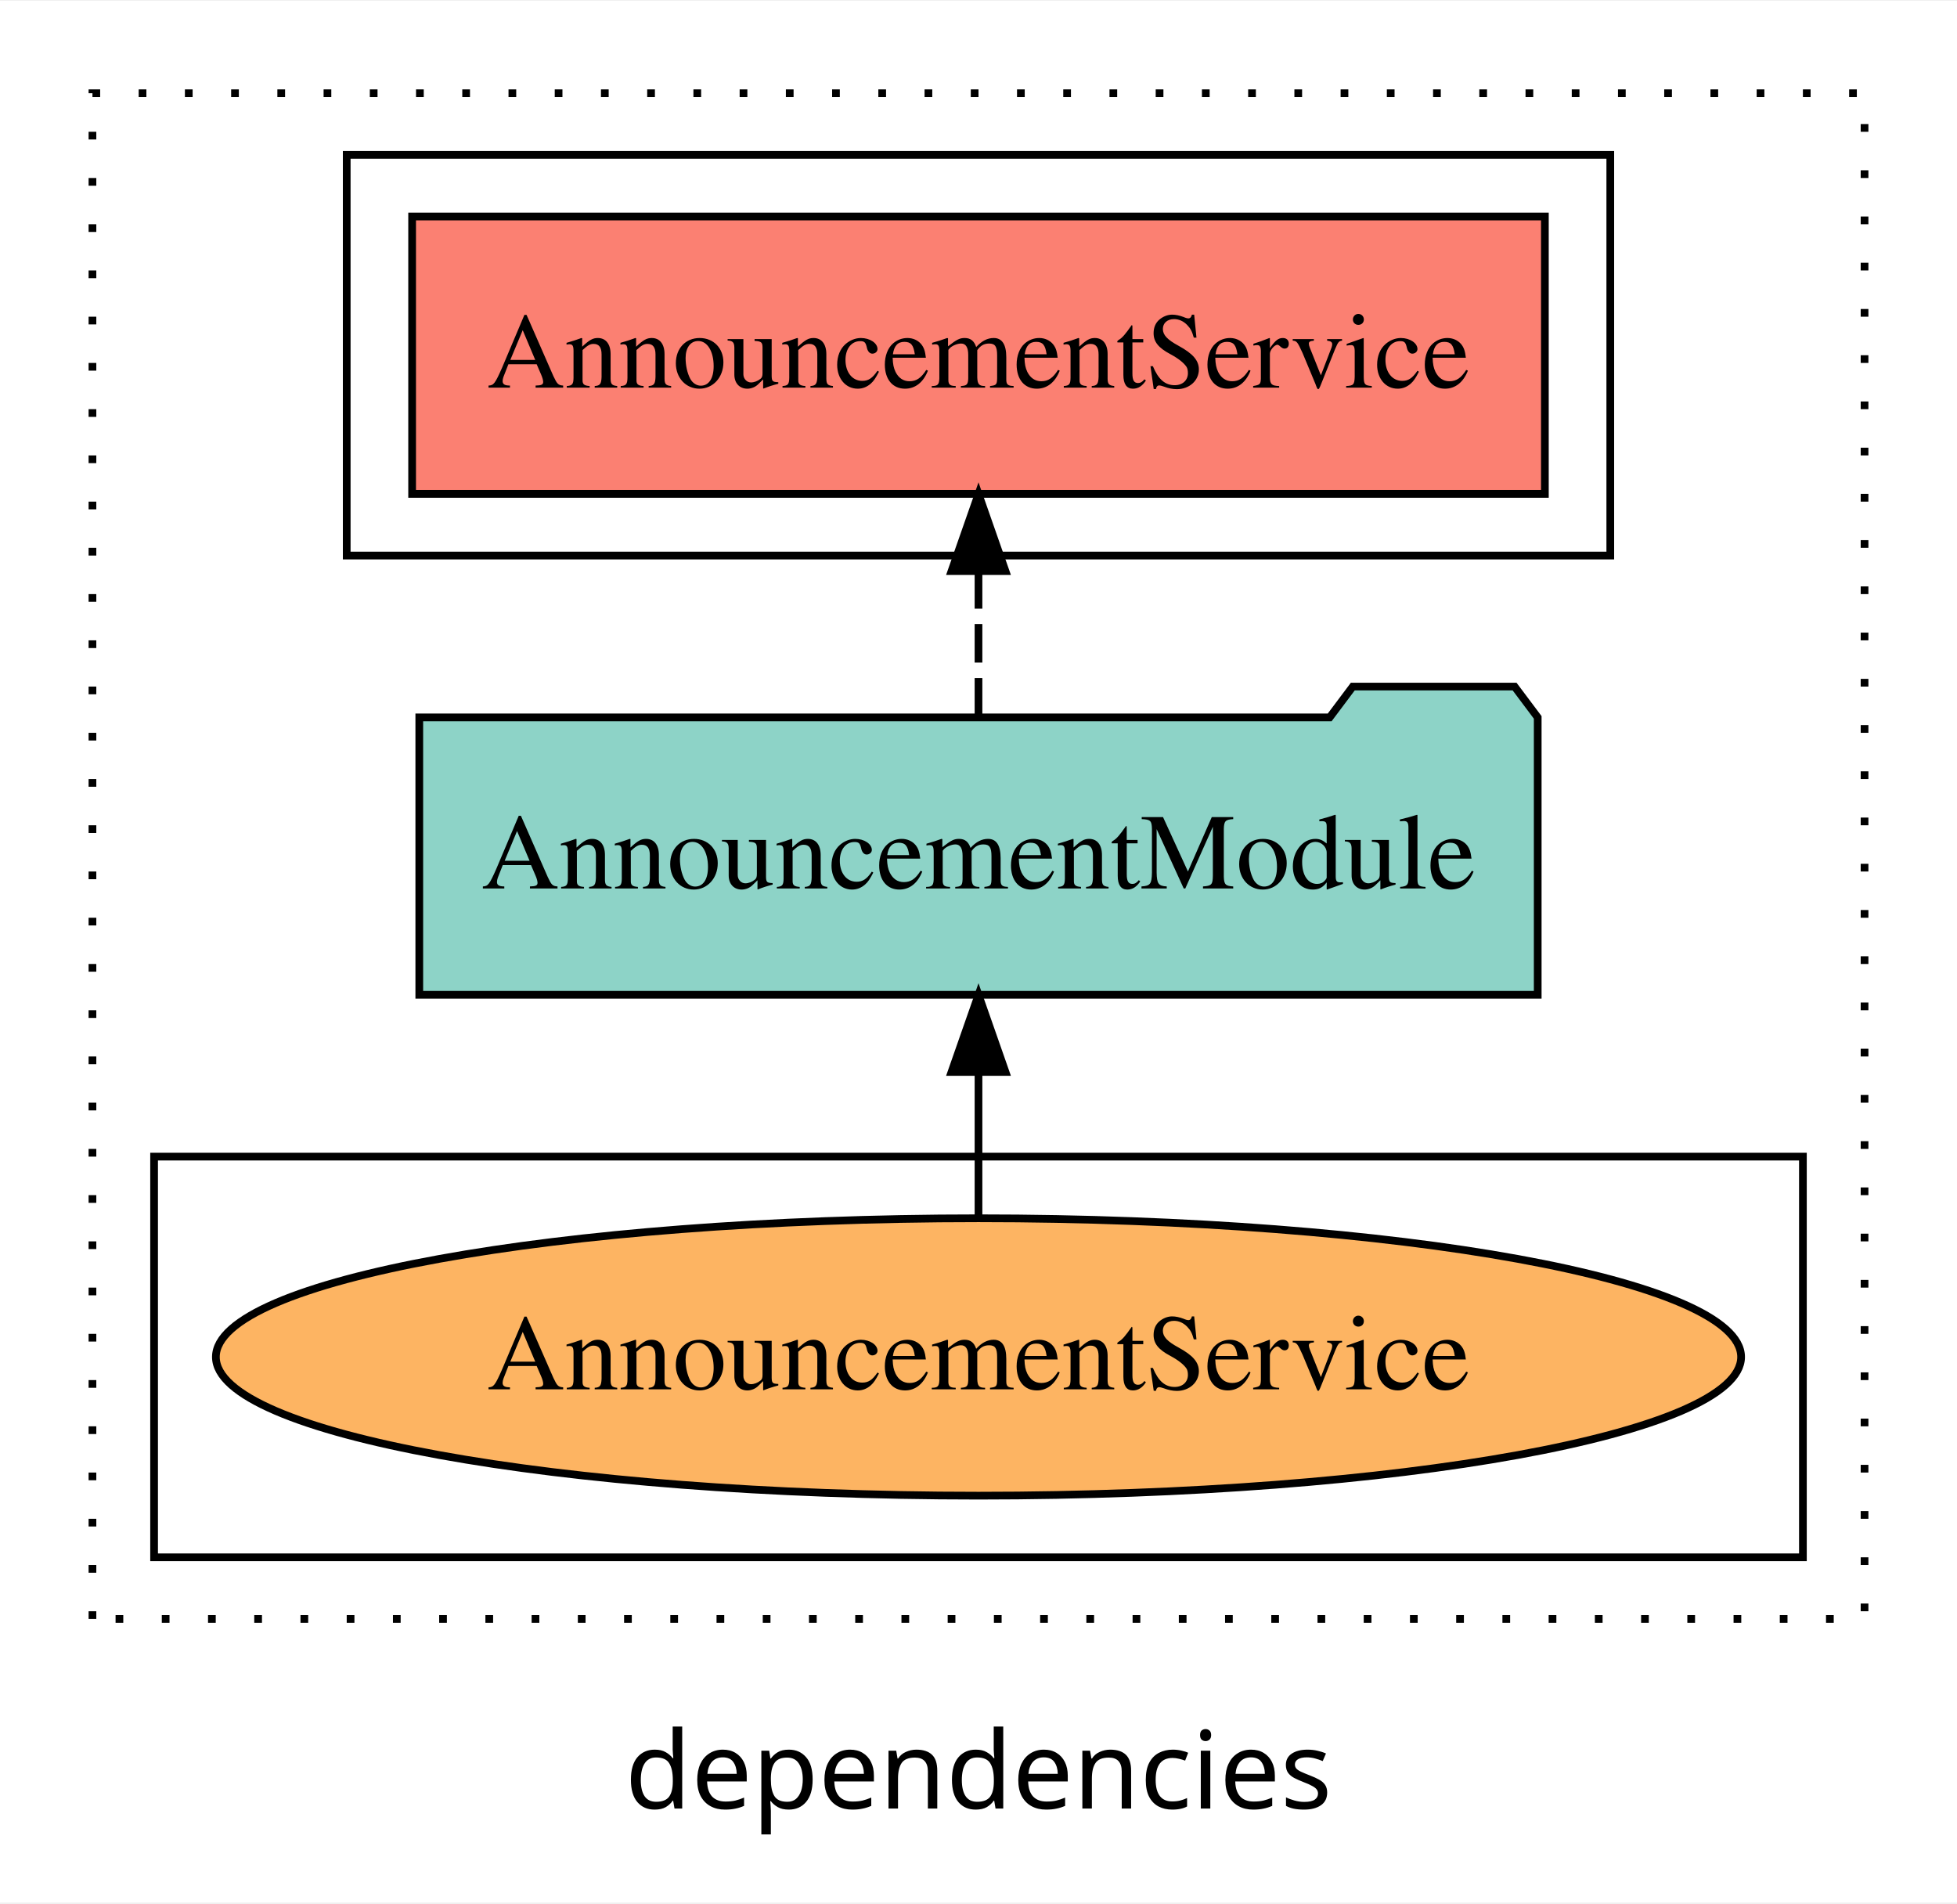
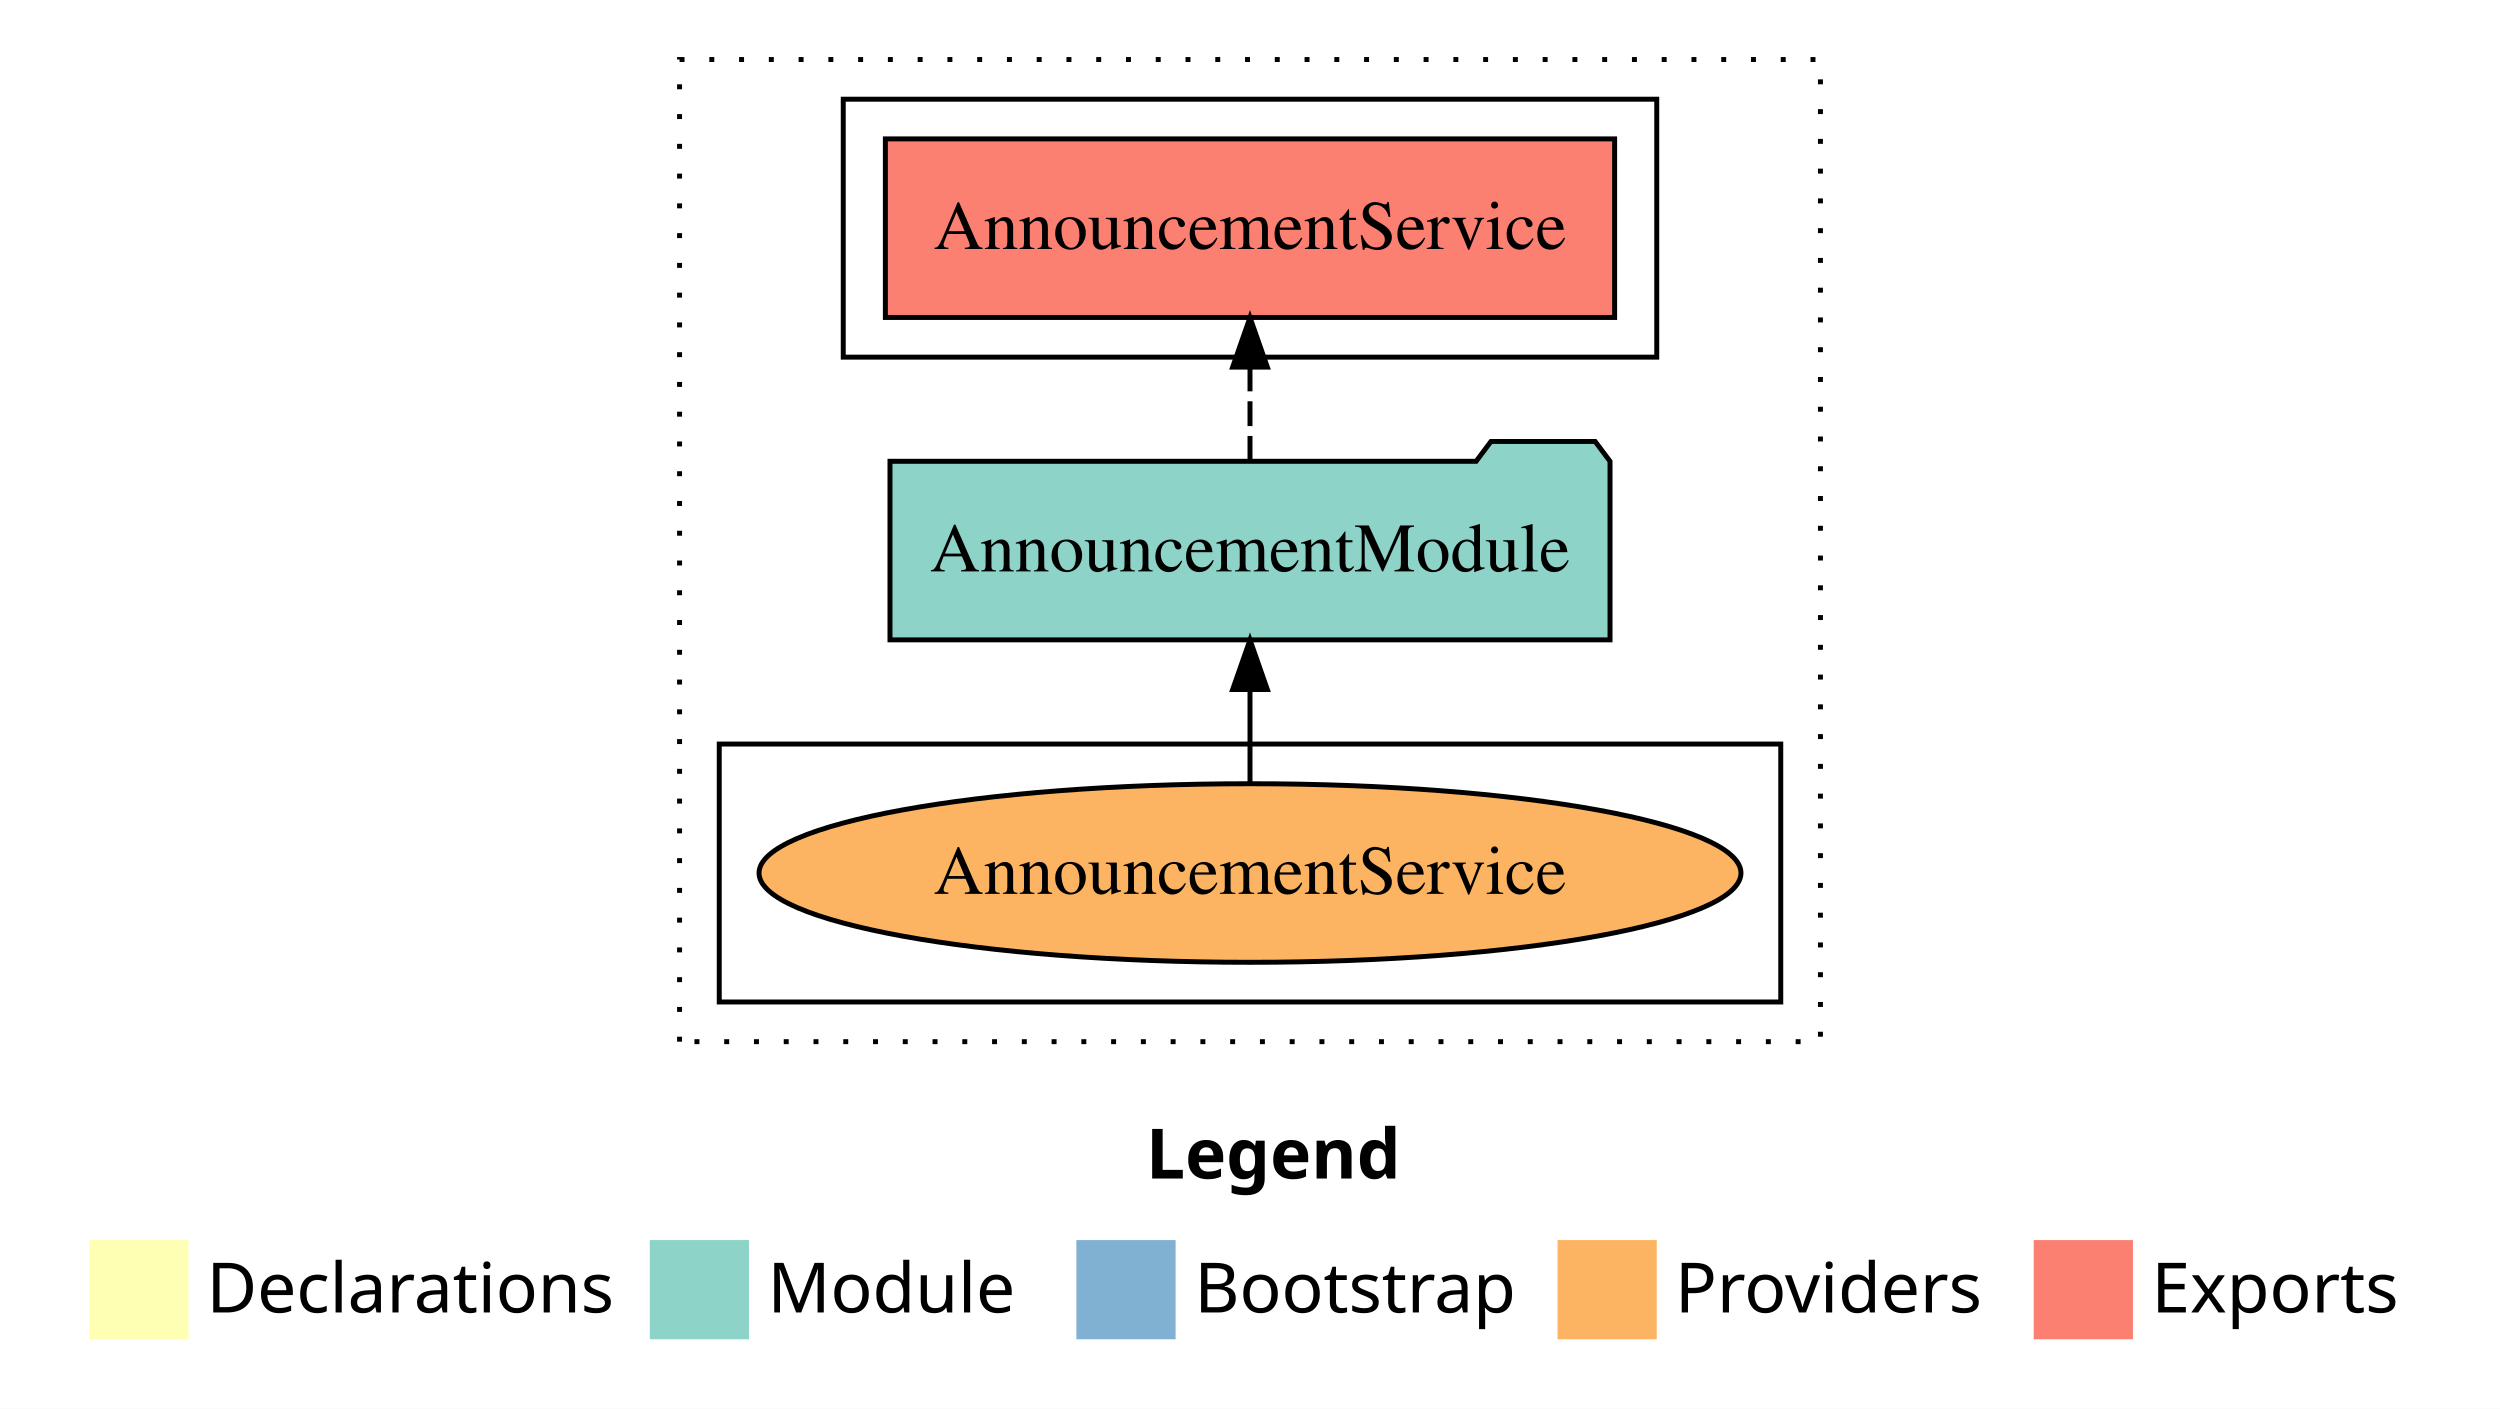
- <svg xmlns="http://www.w3.org/2000/svg" width="254pt" height="247pt" viewBox="0.00 0.00 254.00 246.80">
-   <g id="graph0" class="graph" transform="scale(1 1) rotate(0) translate(4 242.8)">
-     <polygon fill="white" stroke="transparent" points="-4,4 -4,-242.8 250,-242.8 250,4 -4,4" />
-     <text text-anchor="middle" x="123" y="-8.2" font-family="sans-serif" font-size="14.00">dependencies</text>
+ <svg xmlns="http://www.w3.org/2000/svg" width="504pt" height="284pt" viewBox="0.00 0.00 504.00 284.00">
+   <g id="graph0" class="graph" transform="scale(1 1) rotate(0) translate(4 280)">
+     <polygon fill="white" stroke="transparent" points="-4,4 -4,-280 500,-280 500,4 -4,4" />
+     <text text-anchor="start" x="227.01" y="-42.4" font-family="Times-12" font-weight="bold" font-size="14.00">Legend</text>
+     <polygon fill="#ffffb3" stroke="transparent" points="14,-10 14,-30 34,-30 34,-10 14,-10" />
+     <text text-anchor="start" x="37.63" y="-15.4" font-family="Times-12" font-size="14.00">  Declarations</text>
+     <polygon fill="#8dd3c7" stroke="transparent" points="127,-10 127,-30 147,-30 147,-10 127,-10" />
+     <text text-anchor="start" x="150.73" y="-15.4" font-family="Times-12" font-size="14.00">  Module</text>
+     <polygon fill="#80b1d3" stroke="transparent" points="213,-10 213,-30 233,-30 233,-10 213,-10" />
+     <text text-anchor="start" x="236.78" y="-15.4" font-family="Times-12" font-size="14.00">  Bootstrap</text>
+     <polygon fill="#fdb462" stroke="transparent" points="310,-10 310,-30 330,-30 330,-10 310,-10" />
+     <text text-anchor="start" x="333.67" y="-15.4" font-family="Times-12" font-size="14.00">  Providers</text>
+     <polygon fill="#fb8072" stroke="transparent" points="406,-10 406,-30 426,-30 426,-10 406,-10" />
+     <text text-anchor="start" x="429.73" y="-15.4" font-family="Times-12" font-size="14.00">  Exports</text>
    <g id="clust1" class="cluster">
-       <polygon fill="none" stroke="black" stroke-dasharray="1,5" points="8,-32.8 8,-230.8 238,-230.8 238,-32.8 8,-32.8" />
+       <polygon fill="none" stroke="black" stroke-dasharray="1,5" points="133,-70 133,-268 363,-268 363,-70 133,-70" />
+     </g>
+     <g id="clust4" class="cluster">
+       <polygon fill="none" stroke="black" points="166,-208 166,-260 330,-260 330,-208 166,-208" />
    </g>
    <g id="clust6" class="cluster">
-       <polygon fill="none" stroke="black" points="16,-40.8 16,-92.8 230,-92.8 230,-40.8 16,-40.8" />
-     </g>
-     <g id="clust4" class="cluster">
-       <polygon fill="none" stroke="black" points="41,-170.8 41,-222.8 205,-222.8 205,-170.8 41,-170.8" />
+       <polygon fill="none" stroke="black" points="141,-78 141,-130 355,-130 355,-78 141,-78" />
    </g>
    <g id="node1" class="node">
-       <polygon fill="#fb8072" stroke="black" points="196.51,-214.8 49.49,-214.8 49.49,-178.8 196.51,-178.8 196.51,-214.8" />
-       <text text-anchor="middle" x="123" y="-192.6" font-family="Times,serif" font-size="14.00">AnnouncementService </text>
+       <polygon fill="#fb8072" stroke="black" points="321.51,-252 174.49,-252 174.49,-216 321.51,-216 321.51,-252" />
+       <text text-anchor="middle" x="248" y="-229.8" font-family="Times,serif" font-size="14.00">AnnouncementService </text>
    </g>
    <g id="node2" class="node">
-       <polygon fill="#8dd3c7" stroke="black" points="195.58,-149.8 192.58,-153.8 171.58,-153.8 168.58,-149.8 50.42,-149.8 50.42,-113.8 195.58,-113.8 195.58,-149.8" />
-       <text text-anchor="middle" x="123" y="-127.6" font-family="Times,serif" font-size="14.00">AnnouncementModule</text>
+       <polygon fill="#8dd3c7" stroke="black" points="320.58,-187 317.58,-191 296.58,-191 293.58,-187 175.42,-187 175.42,-151 320.58,-151 320.58,-187" />
+       <text text-anchor="middle" x="248" y="-164.8" font-family="Times,serif" font-size="14.00">AnnouncementModule</text>
    </g>
    <g id="edge1" class="edge">
-       <path fill="none" stroke="black" stroke-dasharray="5,2" d="M123,-149.91C123,-149.91 123,-168.79 123,-168.79" />
-       <polygon fill="black" stroke="black" points="119.5,-168.79 123,-178.79 126.5,-168.79 119.5,-168.79" />
+       <path fill="none" stroke="black" stroke-dasharray="5,2" d="M248,-187.11C248,-187.11 248,-205.99 248,-205.99" />
+       <polygon fill="black" stroke="black" points="244.5,-205.99 248,-215.99 251.5,-205.99 244.5,-205.99" />
    </g>
    <g id="node3" class="node">
-       <ellipse fill="#fdb462" stroke="black" cx="123" cy="-66.8" rx="98.98" ry="18" />
-       <text text-anchor="middle" x="123" y="-62.6" font-family="Times,serif" font-size="14.00">AnnouncementService</text>
+       <ellipse fill="#fdb462" stroke="black" cx="248" cy="-104" rx="98.98" ry="18" />
+       <text text-anchor="middle" x="248" y="-99.8" font-family="Times,serif" font-size="14.00">AnnouncementService</text>
    </g>
    <g id="edge2" class="edge">
-       <path fill="none" stroke="black" d="M123,-84.91C123,-84.91 123,-103.79 123,-103.79" />
-       <polygon fill="black" stroke="black" points="119.5,-103.79 123,-113.79 126.5,-103.79 119.5,-103.79" />
+       <path fill="none" stroke="black" d="M248,-122.11C248,-122.11 248,-140.99 248,-140.99" />
+       <polygon fill="black" stroke="black" points="244.5,-140.99 248,-150.99 251.5,-140.99 244.5,-140.99" />
    </g>
  </g>
</svg>
